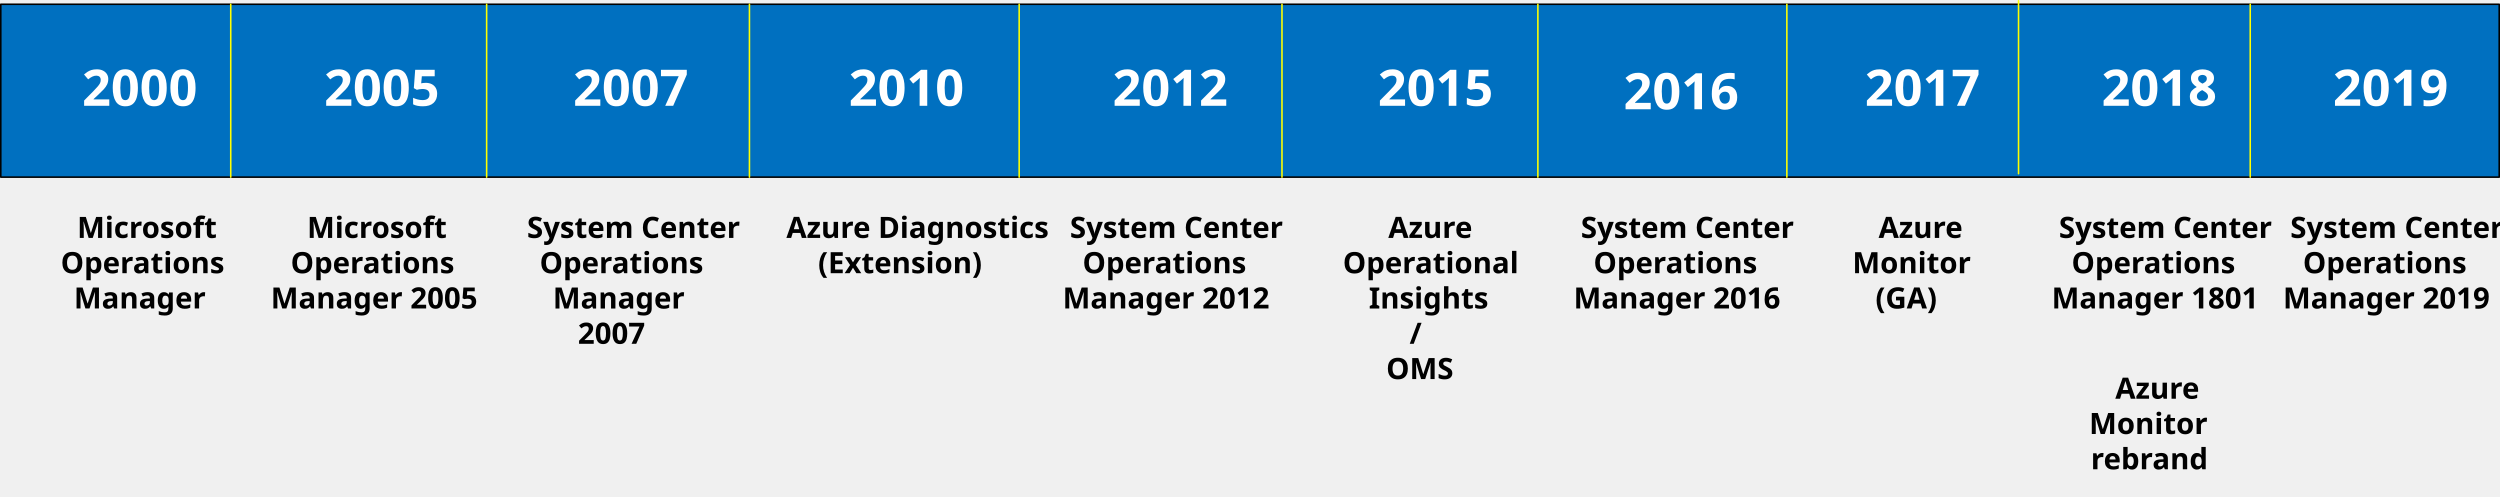
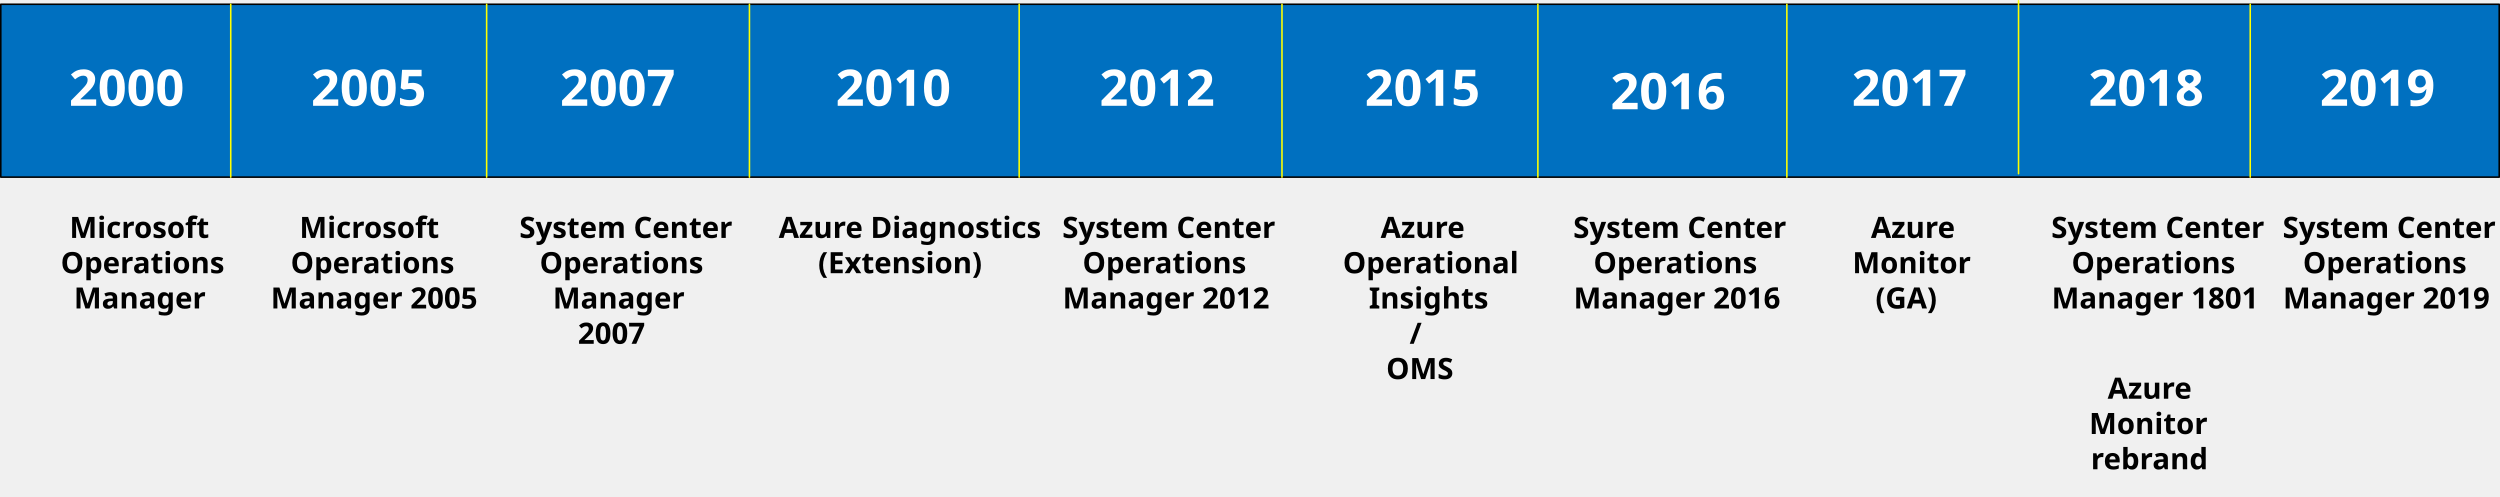
- <svg xmlns="http://www.w3.org/2000/svg" xmlns:ns1="http://schemas.microsoft.com/visio/2003/SVGExtensions/" width="1587.571" height="315.021" viewBox="0 0 1190.68 236.266" color-interpolation-filters="sRGB" fill="none" fill-rule="evenodd" font-size="12" overflow="visible" stroke-linecap="square" stroke-miterlimit="3">
-   <ns1:documentProperties ns1:langID="1033" ns1:viewMarkup="false" />
+ <svg xmlns="http://www.w3.org/2000/svg" width="1587.571" height="315.021" fill="none" fill-rule="evenodd" stroke-linecap="square" stroke-miterlimit="3" color-interpolation-filters="sRGB" font-size="12" overflow="visible" viewBox="0 0 1190.68 236.266">
  <style>.st2{fill:none;stroke:none;stroke-linecap:round;stroke-linejoin:round;stroke-width:.75}.st3{fill:#000;font-family:Calibri;font-size:1.167em;font-weight:700}.st4{font-size:1em}.st5{fill:#fff;font-family:Calibri;font-size:2em;font-weight:700}.st6{stroke:#ff0;stroke-linecap:round;stroke-linejoin:round;stroke-width:.75}</style>
-   <g ns1:mID="0" ns1:index="1" ns1:groupContext="foregroundPage">
-     <ns1:pageProperties ns1:drawingScale="1" ns1:pageScale="1" ns1:drawingUnits="19" ns1:shadowOffsetX="9" ns1:shadowOffsetY="-9" />
-     <g id="shape1001-1" ns1:mID="1001" ns1:groupContext="shape" transform="translate(.375 -151.896)">
-       <path fill="#0070c0" stroke="#000" stroke-linecap="round" stroke-linejoin="round" stroke-width=".75" d="M0 153.918h1189.93v82.348H0z" />
+   <g>
+     <g id="shape1001-1">
+       <path fill="#0070c0" stroke="#000" stroke-linecap="round" stroke-linejoin="round" stroke-width=".75" d="M0 153.918h1189.93v82.348H0z" transform="translate(.375 -151.896)" />
    </g>
-     <g id="shape1004-3" ns1:mID="1004" ns1:groupContext="shape" transform="translate(.375 -76.959)">
-       <ns1:textBlock ns1:margins="rect(4,4,4,4)" ns1:verticalAlign="0" />
-       <ns1:textRect cx="60.938" cy="204.973" width="121.88" height="62.585" />
-       <path class="st2" d="M0 173.681h121.875v62.585H0z" />
-       <text x="32.72" y="190.28" class="st3" ns1:langID="1033">
-         <ns1:paragraph ns1:horizAlign="1" />
-         <ns1:tabList />Microsoft<ns1:newlineChar />
-         <tspan x="28.52" dy="1.2em" class="st4">Operations<ns1:newlineChar />
-         </tspan>
-         <tspan x="34.82" dy="1.2em" class="st4">Manager</tspan>
+     <g id="shape1004-3">
+       <path d="M0 173.681h121.875v62.585H0z" class="st2" transform="translate(.375 -76.959)" />
+       <text x="32.72" y="190.28" class="st3" transform="translate(.375 -76.959)">Microsoft<tspan x="28.52" class="st4" dy="1.2em">Operations</tspan>
+         <tspan x="34.82" class="st4" dy="1.2em">Manager</tspan>
      </text>
    </g>
-     <g id="shape1005-8" ns1:mID="1005" ns1:groupContext="shape" transform="translate(109.898 -76.959)">
-       <ns1:textBlock ns1:margins="rect(4,4,4,4)" ns1:verticalAlign="0" />
-       <ns1:textRect cx="60.938" cy="204.973" width="121.88" height="62.585" />
-       <path class="st2" d="M0 173.681h121.875v62.585H0z" />
-       <text x="32.72" y="190.28" class="st3" ns1:langID="1033">
-         <ns1:paragraph ns1:horizAlign="1" />
-         <ns1:tabList />Microsoft<ns1:newlineChar />
-         <tspan x="28.52" dy="1.2em" class="st4">Operations<ns1:newlineChar />
-         </tspan>
-         <tspan x="19.05" dy="1.2em" class="st4">Manager 2005</tspan>
+     <g id="shape1005-8">
+       <path d="M0 173.681h121.875v62.585H0z" class="st2" transform="translate(109.898 -76.959)" />
+       <text x="32.72" y="190.28" class="st3" transform="translate(109.898 -76.959)">Microsoft<tspan x="28.52" class="st4" dy="1.2em">Operations</tspan>
+         <tspan x="19.05" class="st4" dy="1.2em">Manager 2005</tspan>
      </text>
    </g>
-     <g id="shape1006-13" ns1:mID="1006" ns1:groupContext="shape" transform="translate(228.479 -57.195)">
-       <ns1:textBlock ns1:margins="rect(4,4,4,4)" ns1:verticalAlign="0" />
-       <ns1:textRect cx="60.938" cy="195.092" width="121.88" height="82.348" />
-       <path class="st2" d="M0 153.918h121.875v82.348H0z" />
-       <text x="18.87" y="170.52" class="st3" ns1:langID="1033">
-         <ns1:paragraph ns1:horizAlign="1" />
-         <ns1:tabList />System Center<ns1:newlineChar />
-         <tspan x="28.52" dy="1.2em" class="st4">Operations </tspan>
-         <tspan x="34.82" dy="1.2em" class="st4">Manager <ns1:newlineChar />
-         </tspan>
-         <tspan x="46.75" dy="1.2em" class="st4">2007</tspan>
+     <g id="shape1006-13">
+       <path d="M0 153.918h121.875v82.348H0z" class="st2" transform="translate(228.479 -57.195)" />
+       <text x="18.87" y="170.52" class="st3" transform="translate(228.479 -57.195)">System Center<tspan x="28.52" class="st4" dy="1.2em">Operations </tspan>
+         <tspan x="34.82" class="st4" dy="1.2em">Manager </tspan>
+         <tspan x="46.75" class="st4" dy="1.2em">2007</tspan>
      </text>
    </g>
-     <g id="shape1007-19" ns1:mID="1007" ns1:groupContext="shape" transform="translate(487.053 -76.959)">
-       <ns1:textBlock ns1:margins="rect(4,4,4,4)" ns1:verticalAlign="0" />
-       <ns1:textRect cx="60.938" cy="204.973" width="121.88" height="62.585" />
-       <path class="st2" d="M0 173.681h121.875v62.585H0z" />
-       <text x="18.87" y="190.28" class="st3" ns1:langID="1033">
-         <ns1:paragraph ns1:horizAlign="1" />
-         <ns1:tabList />System Center<ns1:newlineChar />
-         <tspan x="28.52" dy="1.2em" class="st4">Operations </tspan>
-         <tspan x="19.05" dy="1.2em" class="st4">Manager 2012</tspan>
+     <g id="shape1007-19">
+       <path d="M0 173.681h121.875v62.585H0z" class="st2" transform="translate(487.053 -76.959)" />
+       <text x="18.87" y="190.28" class="st3" transform="translate(487.053 -76.959)">System Center<tspan x="28.52" class="st4" dy="1.2em">Operations </tspan>
+         <tspan x="19.05" class="st4" dy="1.2em">Manager 2012</tspan>
      </text>
    </g>
-     <g id="shape1008-24" ns1:mID="1008" ns1:groupContext="shape" transform="translate(361.406 -101.663)">
-       <ns1:textBlock ns1:margins="rect(4,4,4,4)" ns1:verticalAlign="0" />
-       <ns1:textRect cx="60.938" cy="217.326" width="121.88" height="37.88" />
-       <path class="st2" d="M0 198.386h121.875v37.88H0z" />
-       <text x="9.48" y="214.99" class="st3" ns1:langID="1033">
-         <ns1:paragraph ns1:horizAlign="1" />
-         <ns1:tabList />Azure Diagnostics<ns1:newlineChar />
-         <tspan x="28.21" dy="1.2em" class="st4">(Extension)</tspan>
+     <g id="shape1008-24">
+       <path d="M0 198.386h121.875v37.88H0z" class="st2" transform="translate(361.406 -101.663)" />
+       <text x="9.48" y="214.99" class="st3" transform="translate(361.406 -101.663)">Azure Diagnostics<tspan x="28.21" class="st4" dy="1.2em">(Extension)</tspan>
      </text>
    </g>
-     <g id="shape1009-28" ns1:mID="1009" ns1:groupContext="shape" transform="translate(613.406 -35.785)">
-       <ns1:textBlock ns1:margins="rect(4,4,4,4)" ns1:verticalAlign="0" />
-       <ns1:textRect cx="60.938" cy="184.386" width="121.88" height="103.759" />
-       <path class="st2" d="M0 132.507h121.875v103.759H0z" />
-       <text x="44.15" y="149.11" class="st3" ns1:langID="1033">
-         <ns1:paragraph ns1:horizAlign="1" />
-         <ns1:tabList />Azure<ns1:newlineChar />
-         <tspan x="26.14" dy="1.2em" class="st4">Operational </tspan>
-         <tspan x="38.51" dy="1.2em" class="st4">Insights<ns1:newlineChar />
-         </tspan>
-         <tspan x="57.93" dy="1.2em" class="st4">/<ns1:newlineChar />
-         </tspan>
-         <tspan x="46.78" dy="1.2em" class="st4">OMS</tspan>
+     <g id="shape1009-28">
+       <path d="M0 132.507h121.875v103.759H0z" class="st2" transform="translate(613.406 -35.785)" />
+       <text x="44.15" y="149.11" class="st3" transform="translate(613.406 -35.785)">Azure<tspan x="26.14" class="st4" dy="1.2em">Operational </tspan>
+         <tspan x="38.51" class="st4" dy="1.2em">Insights</tspan>
+         <tspan x="57.93" class="st4" dy="1.2em">/</tspan>
+         <tspan x="46.78" class="st4" dy="1.2em">OMS</tspan>
      </text>
    </g>
-     <g id="shape1011-35" ns1:mID="1011" ns1:groupContext="shape" transform="translate(865.931 -76.959)">
-       <ns1:textBlock ns1:margins="rect(4,4,4,4)" ns1:verticalAlign="0" />
-       <ns1:textRect cx="40.351" cy="204.973" width="80.71" height="62.585" />
-       <path class="st2" d="M0 173.681h80.701v62.585H0z" />
-       <text x="25.14" y="190.28" class="st3" ns1:langID="1033">
-         <ns1:paragraph ns1:horizAlign="1" />
-         <ns1:tabList />Azure<ns1:newlineChar />
-         <tspan x="16.32" dy="1.2em" class="st4">Monitor </tspan>
-         <tspan x="27.29" dy="1.2em" class="st4">(GA)</tspan>
+     <g id="shape1011-35">
+       <path d="M0 173.681h80.701v62.585H0z" class="st2" transform="translate(865.931 -76.959)" />
+       <text x="25.14" y="190.28" class="st3" transform="translate(865.931 -76.959)">Azure<tspan x="16.32" class="st4" dy="1.2em">Monitor </tspan>
+         <tspan x="27.29" class="st4" dy="1.2em">(GA)</tspan>
      </text>
    </g>
-     <g id="shape1012-40" ns1:mID="1012" ns1:groupContext="shape" transform="translate(136.249 -166.718)">
-       <ns1:textBlock ns1:margins="rect(4,4,4,4)" />
-       <ns1:textRect cx="36.233" cy="209.914" width="72.47" height="52.703" />
-       <path class="st2" d="M0 183.563h72.466v52.703H0z" />
-       <text x="11.91" y="217.11" class="st5" ns1:langID="1033">
-         <ns1:paragraph ns1:horizAlign="1" />
-         <ns1:tabList />2005</text>
+     <g id="shape1012-40">
+       <path d="M0 183.563h72.466v52.703H0z" class="st2" transform="translate(136.249 -166.718)" />
+       <text x="11.91" y="217.11" class="st5" transform="translate(136.249 -166.718)">2005</text>
    </g>
-     <g id="shape1013-43" ns1:mID="1013" ns1:groupContext="shape" transform="translate(254.831 -166.718)">
-       <ns1:textBlock ns1:margins="rect(4,4,4,4)" />
-       <ns1:textRect cx="36.233" cy="209.914" width="72.47" height="52.703" />
-       <path class="st2" d="M0 183.563h72.466v52.703H0z" />
-       <text x="11.91" y="217.11" class="st5" ns1:langID="1033">
-         <ns1:paragraph ns1:horizAlign="1" />
-         <ns1:tabList />2007</text>
+     <g id="shape1013-43">
+       <path d="M0 183.563h72.466v52.703H0z" class="st2" transform="translate(254.831 -166.718)" />
+       <text x="11.91" y="217.11" class="st5" transform="translate(254.831 -166.718)">2007</text>
    </g>
-     <g id="shape1014-46" ns1:mID="1014" ns1:groupContext="shape" transform="translate(511.757 -166.718)">
-       <ns1:textBlock ns1:margins="rect(4,4,4,4)" />
-       <ns1:textRect cx="36.233" cy="209.914" width="72.47" height="52.703" />
-       <path class="st2" d="M0 183.563h72.466v52.703H0z" />
-       <text x="11.91" y="217.11" class="st5" ns1:langID="1033">
-         <ns1:paragraph ns1:horizAlign="1" />
-         <ns1:tabList />2012</text>
+     <g id="shape1014-46">
+       <path d="M0 183.563h72.466v52.703H0z" class="st2" transform="translate(511.757 -166.718)" />
+       <text x="11.91" y="217.11" class="st5" transform="translate(511.757 -166.718)">2012</text>
    </g>
-     <g id="shape1015-49" ns1:mID="1015" ns1:groupContext="shape" transform="translate(386.11 -166.718)">
-       <ns1:textBlock ns1:margins="rect(4,4,4,4)" />
-       <ns1:textRect cx="36.233" cy="209.914" width="72.47" height="52.703" />
-       <path class="st2" d="M0 183.563h72.466v52.703H0z" />
-       <text x="11.91" y="217.11" class="st5" ns1:langID="1033">
-         <ns1:paragraph ns1:horizAlign="1" />
-         <ns1:tabList />2010</text>
+     <g id="shape1015-49">
+       <path d="M0 183.563h72.466v52.703H0z" class="st2" transform="translate(386.11 -166.718)" />
+       <text x="11.91" y="217.11" class="st5" transform="translate(386.11 -166.718)">2010</text>
    </g>
-     <g id="shape1016-52" ns1:mID="1016" ns1:groupContext="shape" transform="rotate(90 233.009 235.03)">
-       <path d="M0 236.27h82.35" class="st6" />
+     <g id="shape1016-52">
+       <path d="M0 236.27h82.35" class="st6" transform="rotate(90 233.009 235.03)" />
    </g>
-     <g id="shape1017-55" ns1:mID="1017" ns1:groupContext="shape" transform="rotate(90 295.593 297.615)">
-       <path d="M0 236.27h82.35" class="st6" />
+     <g id="shape1017-55">
+       <path d="M0 236.27h82.35" class="st6" transform="rotate(90 295.593 297.615)" />
    </g>
-     <g id="shape1018-58" ns1:mID="1018" ns1:groupContext="shape" transform="rotate(90 359.825 361.846)">
-       <path d="M0 236.27h82.35" class="st6" />
+     <g id="shape1018-58">
+       <path d="M0 236.27h82.35" class="st6" transform="rotate(90 359.825 361.846)" />
    </g>
-     <g id="shape1019-61" ns1:mID="1019" ns1:groupContext="shape" transform="rotate(90 422.409 424.431)">
-       <path d="M0 236.27h82.35" class="st6" />
+     <g id="shape1019-61">
+       <path d="M0 236.27h82.35" class="st6" transform="rotate(90 422.409 424.431)" />
    </g>
-     <g id="shape1020-64" ns1:mID="1020" ns1:groupContext="shape" transform="translate(638.11 -166.718)">
-       <ns1:textBlock ns1:margins="rect(4,4,4,4)" />
-       <ns1:textRect cx="36.233" cy="209.914" width="72.47" height="52.703" />
-       <path class="st2" d="M0 183.563h72.466v52.703H0z" />
-       <text x="11.91" y="217.11" class="st5" ns1:langID="1033">
-         <ns1:paragraph ns1:horizAlign="1" />
-         <ns1:tabList />2015</text>
+     <g id="shape1020-64">
+       <path d="M0 183.563h72.466v52.703H0z" class="st2" transform="translate(638.11 -166.718)" />
+       <text x="11.91" y="217.11" class="st5" transform="translate(638.11 -166.718)">2015</text>
    </g>
-     <g id="shape1021-67" ns1:mID="1021" ns1:groupContext="shape" transform="rotate(90 483.347 485.369)">
-       <path d="M0 236.27h82.35" class="st6" />
+     <g id="shape1021-67">
+       <path d="M0 236.27h82.35" class="st6" transform="rotate(90 483.347 485.369)" />
    </g>
-     <g id="shape1022-70" ns1:mID="1022" ns1:groupContext="shape" transform="translate(20.962 -166.718)">
-       <ns1:textBlock ns1:margins="rect(4,4,4,4)" />
-       <ns1:textRect cx="36.233" cy="209.914" width="72.47" height="52.703" />
-       <path class="st2" d="M0 183.563h72.466v52.703H0z" />
-       <text x="11.91" y="217.11" class="st5" ns1:langID="1033">
-         <ns1:paragraph ns1:horizAlign="1" />
-         <ns1:tabList />2000</text>
+     <g id="shape1022-70">
+       <path d="M0 183.563h72.466v52.703H0z" class="st2" transform="translate(20.962 -166.718)" />
+       <text x="11.91" y="217.11" class="st5" transform="translate(20.962 -166.718)">2000</text>
    </g>
-     <g id="shape1023-73" ns1:mID="1023" ns1:groupContext="shape" transform="rotate(90 172.071 174.093)">
-       <path d="M0 236.27h82.35" class="st6" />
+     <g id="shape1023-73">
+       <path d="M0 236.27h82.35" class="st6" transform="rotate(90 172.071 174.093)" />
    </g>
-     <g id="shape1024-76" ns1:mID="1024" ns1:groupContext="shape" transform="translate(870.048 -166.718)">
-       <ns1:textBlock ns1:margins="rect(4,4,4,4)" />
-       <ns1:textRect cx="36.233" cy="209.914" width="72.47" height="52.703" />
-       <path class="st2" d="M0 183.563h72.466v52.703H0z" />
-       <text x="11.91" y="217.11" class="st5" ns1:langID="1033">
-         <ns1:paragraph ns1:horizAlign="1" />
-         <ns1:tabList />2017</text>
+     <g id="shape1024-76">
+       <path d="M0 183.563h72.466v52.703H0z" class="st2" transform="translate(870.048 -166.718)" />
+       <text x="11.91" y="217.11" class="st5" transform="translate(870.048 -166.718)">2017</text>
    </g>
-     <g id="shape1026-79" ns1:mID="1026" ns1:groupContext="shape" transform="translate(1092.99 -166.718)">
-       <ns1:textBlock ns1:margins="rect(4,4,4,4)" />
-       <ns1:textRect cx="36.233" cy="209.914" width="72.47" height="52.703" />
-       <path class="st2" d="M0 183.563h72.466v52.703H0z" />
-       <text x="11.91" y="217.11" class="st5" ns1:langID="1033">
-         <ns1:paragraph ns1:horizAlign="1" />
-         <ns1:tabList />2019</text>
+     <g id="shape1026-79">
+       <path d="M0 183.563h72.466v52.703H0z" class="st2" transform="translate(1092.99 -166.718)" />
+       <text x="11.91" y="217.11" class="st5" transform="translate(1092.99 -166.718)">2019</text>
    </g>
-     <g id="shape1027-82" ns1:mID="1027" ns1:groupContext="shape" transform="translate(1068.28 -76.959)">
-       <ns1:textBlock ns1:margins="rect(4,4,4,4)" ns1:verticalAlign="0" />
-       <ns1:textRect cx="60.938" cy="204.973" width="121.88" height="62.585" />
-       <path class="st2" d="M0 173.681h121.875v62.585H0z" />
-       <text x="18.87" y="190.28" class="st3" ns1:langID="1033">
-         <ns1:paragraph ns1:horizAlign="1" />
-         <ns1:tabList />System Center<ns1:newlineChar />
-         <tspan x="28.52" dy="1.2em" class="st4">Operations </tspan>
-         <tspan x="19.05" dy="1.2em" class="st4">Manager 2019</tspan>
+     <g id="shape1027-82">
+       <path d="M0 173.681h121.875v62.585H0z" class="st2" transform="translate(1068.28 -76.959)" />
+       <text x="18.87" y="190.28" class="st3" transform="translate(1068.28 -76.959)">System Center<tspan x="28.52" class="st4" dy="1.2em">Operations </tspan>
+         <tspan x="19.05" class="st4" dy="1.2em">Manager 2019</tspan>
      </text>
    </g>
-     <g id="shape1029-87" ns1:mID="1029" ns1:groupContext="shape" transform="translate(755.11 -165.071)">
-       <ns1:textBlock ns1:margins="rect(4,4,4,4)" />
-       <ns1:textRect cx="36.233" cy="209.914" width="72.47" height="52.703" />
-       <path class="st2" d="M0 183.563h72.466v52.703H0z" />
-       <text x="11.91" y="217.11" class="st5" ns1:langID="1033">
-         <ns1:paragraph ns1:horizAlign="1" />
-         <ns1:tabList />2016</text>
+     <g id="shape1029-87">
+       <path d="M0 183.563h72.466v52.703H0z" class="st2" transform="translate(755.11 -165.071)" />
+       <text x="11.91" y="217.11" class="st5" transform="translate(755.11 -165.071)">2016</text>
    </g>
-     <g id="shape1030-90" ns1:mID="1030" ns1:groupContext="shape" transform="rotate(90 542.639 544.661)">
-       <path d="M0 236.27h82.35" class="st6" />
+     <g id="shape1030-90">
+       <path d="M0 236.27h82.35" class="st6" transform="rotate(90 542.639 544.661)" />
    </g>
-     <g id="shape1031-93" ns1:mID="1031" ns1:groupContext="shape" transform="translate(730.406 -76.959)">
-       <ns1:textBlock ns1:margins="rect(4,4,4,4)" ns1:verticalAlign="0" />
-       <ns1:textRect cx="60.938" cy="204.973" width="121.88" height="62.585" />
-       <path class="st2" d="M0 173.681h121.875v62.585H0z" />
-       <text x="18.87" y="190.28" class="st3" ns1:langID="1033">
-         <ns1:paragraph ns1:horizAlign="1" />
-         <ns1:tabList />System Center<ns1:newlineChar />
-         <tspan x="28.52" dy="1.2em" class="st4">Operations </tspan>
-         <tspan x="19.05" dy="1.2em" class="st4">Manager 2016</tspan>
+     <g id="shape1031-93">
+       <path d="M0 173.681h121.875v62.585H0z" class="st2" transform="translate(730.406 -76.959)" />
+       <text x="18.87" y="190.28" class="st3" transform="translate(730.406 -76.959)">System Center<tspan x="28.52" class="st4" dy="1.2em">Operations </tspan>
+         <tspan x="19.05" class="st4" dy="1.2em">Manager 2016</tspan>
      </text>
    </g>
-     <g id="shape1032-98" ns1:mID="1032" ns1:groupContext="shape" transform="rotate(90 598.633 599.008)">
-       <path d="M0 236.27h82.35" class="st6" />
+     <g id="shape1032-98">
+       <path d="M0 236.27h82.35" class="st6" transform="rotate(90 598.633 599.008)" />
    </g>
-     <g id="shape1033-101" ns1:mID="1033" ns1:groupContext="shape" transform="translate(982.788 -166.718)">
-       <ns1:textBlock ns1:margins="rect(4,4,4,4)" />
-       <ns1:textRect cx="36.233" cy="209.914" width="72.47" height="52.703" />
-       <path class="st2" d="M0 183.563h72.466v52.703H0z" />
-       <text x="11.91" y="217.11" class="st5" ns1:langID="1033">
-         <ns1:paragraph ns1:horizAlign="1" />
-         <ns1:tabList />2018</text>
+     <g id="shape1033-101">
+       <path d="M0 183.563h72.466v52.703H0z" class="st2" transform="translate(982.788 -166.718)" />
+       <text x="11.91" y="217.11" class="st5" transform="translate(982.788 -166.718)">2018</text>
    </g>
-     <g id="shape1034-104" ns1:mID="1034" ns1:groupContext="shape" transform="rotate(90 652.984 655.006)">
-       <path d="M0 236.27h82.35" class="st6" />
+     <g id="shape1034-104">
+       <path d="M0 236.27h82.35" class="st6" transform="rotate(90 652.984 655.006)" />
    </g>
-     <g id="shape1035-107" ns1:mID="1035" ns1:groupContext="shape" transform="translate(958.084 -76.959)">
-       <ns1:textBlock ns1:margins="rect(4,4,4,4)" ns1:verticalAlign="0" />
-       <ns1:textRect cx="60.938" cy="204.973" width="121.88" height="62.585" />
-       <path class="st2" d="M0 173.681h121.875v62.585H0z" />
-       <text x="18.87" y="190.28" class="st3" ns1:langID="1033">
-         <ns1:paragraph ns1:horizAlign="1" />
-         <ns1:tabList />System Center<ns1:newlineChar />
-         <tspan x="28.52" dy="1.2em" class="st4">Operations </tspan>
-         <tspan x="19.05" dy="1.2em" class="st4">Manager 1801</tspan>
+     <g id="shape1035-107">
+       <path d="M0 173.681h121.875v62.585H0z" class="st2" transform="translate(958.084 -76.959)" />
+       <text x="18.87" y="190.28" class="st3" transform="translate(958.084 -76.959)">System Center<tspan x="28.52" class="st4" dy="1.2em">Operations </tspan>
+         <tspan x="19.05" class="st4" dy="1.2em">Manager 1801</tspan>
      </text>
    </g>
-     <g id="shape1036-112" ns1:mID="1036" ns1:groupContext="shape" transform="translate(978.671 -.375)">
-       <ns1:textBlock ns1:margins="rect(4,4,4,4)" ns1:verticalAlign="0" />
-       <ns1:textRect cx="40.351" cy="204.973" width="80.71" height="62.585" />
-       <path class="st2" d="M0 173.681h80.701v62.585H0z" />
-       <text x="25.14" y="190.28" class="st3" ns1:langID="1033">
-         <ns1:paragraph ns1:horizAlign="1" />
-         <ns1:tabList />Azure<ns1:newlineChar />
-         <tspan x="16.32" dy="1.2em" class="st4">Monitor </tspan>
-         <tspan x="17.13" dy="1.2em" class="st4">rebrand</tspan>
+     <g id="shape1036-112">
+       <path d="M0 173.681h80.701v62.585H0z" class="st2" transform="translate(978.671 -.375)" />
+       <text x="25.14" y="190.28" class="st3" transform="translate(978.671 -.375)">Azure<tspan x="16.32" class="st4" dy="1.2em">Monitor </tspan>
+         <tspan x="17.13" class="st4" dy="1.2em">rebrand</tspan>
      </text>
    </g>
  </g>
</svg>
